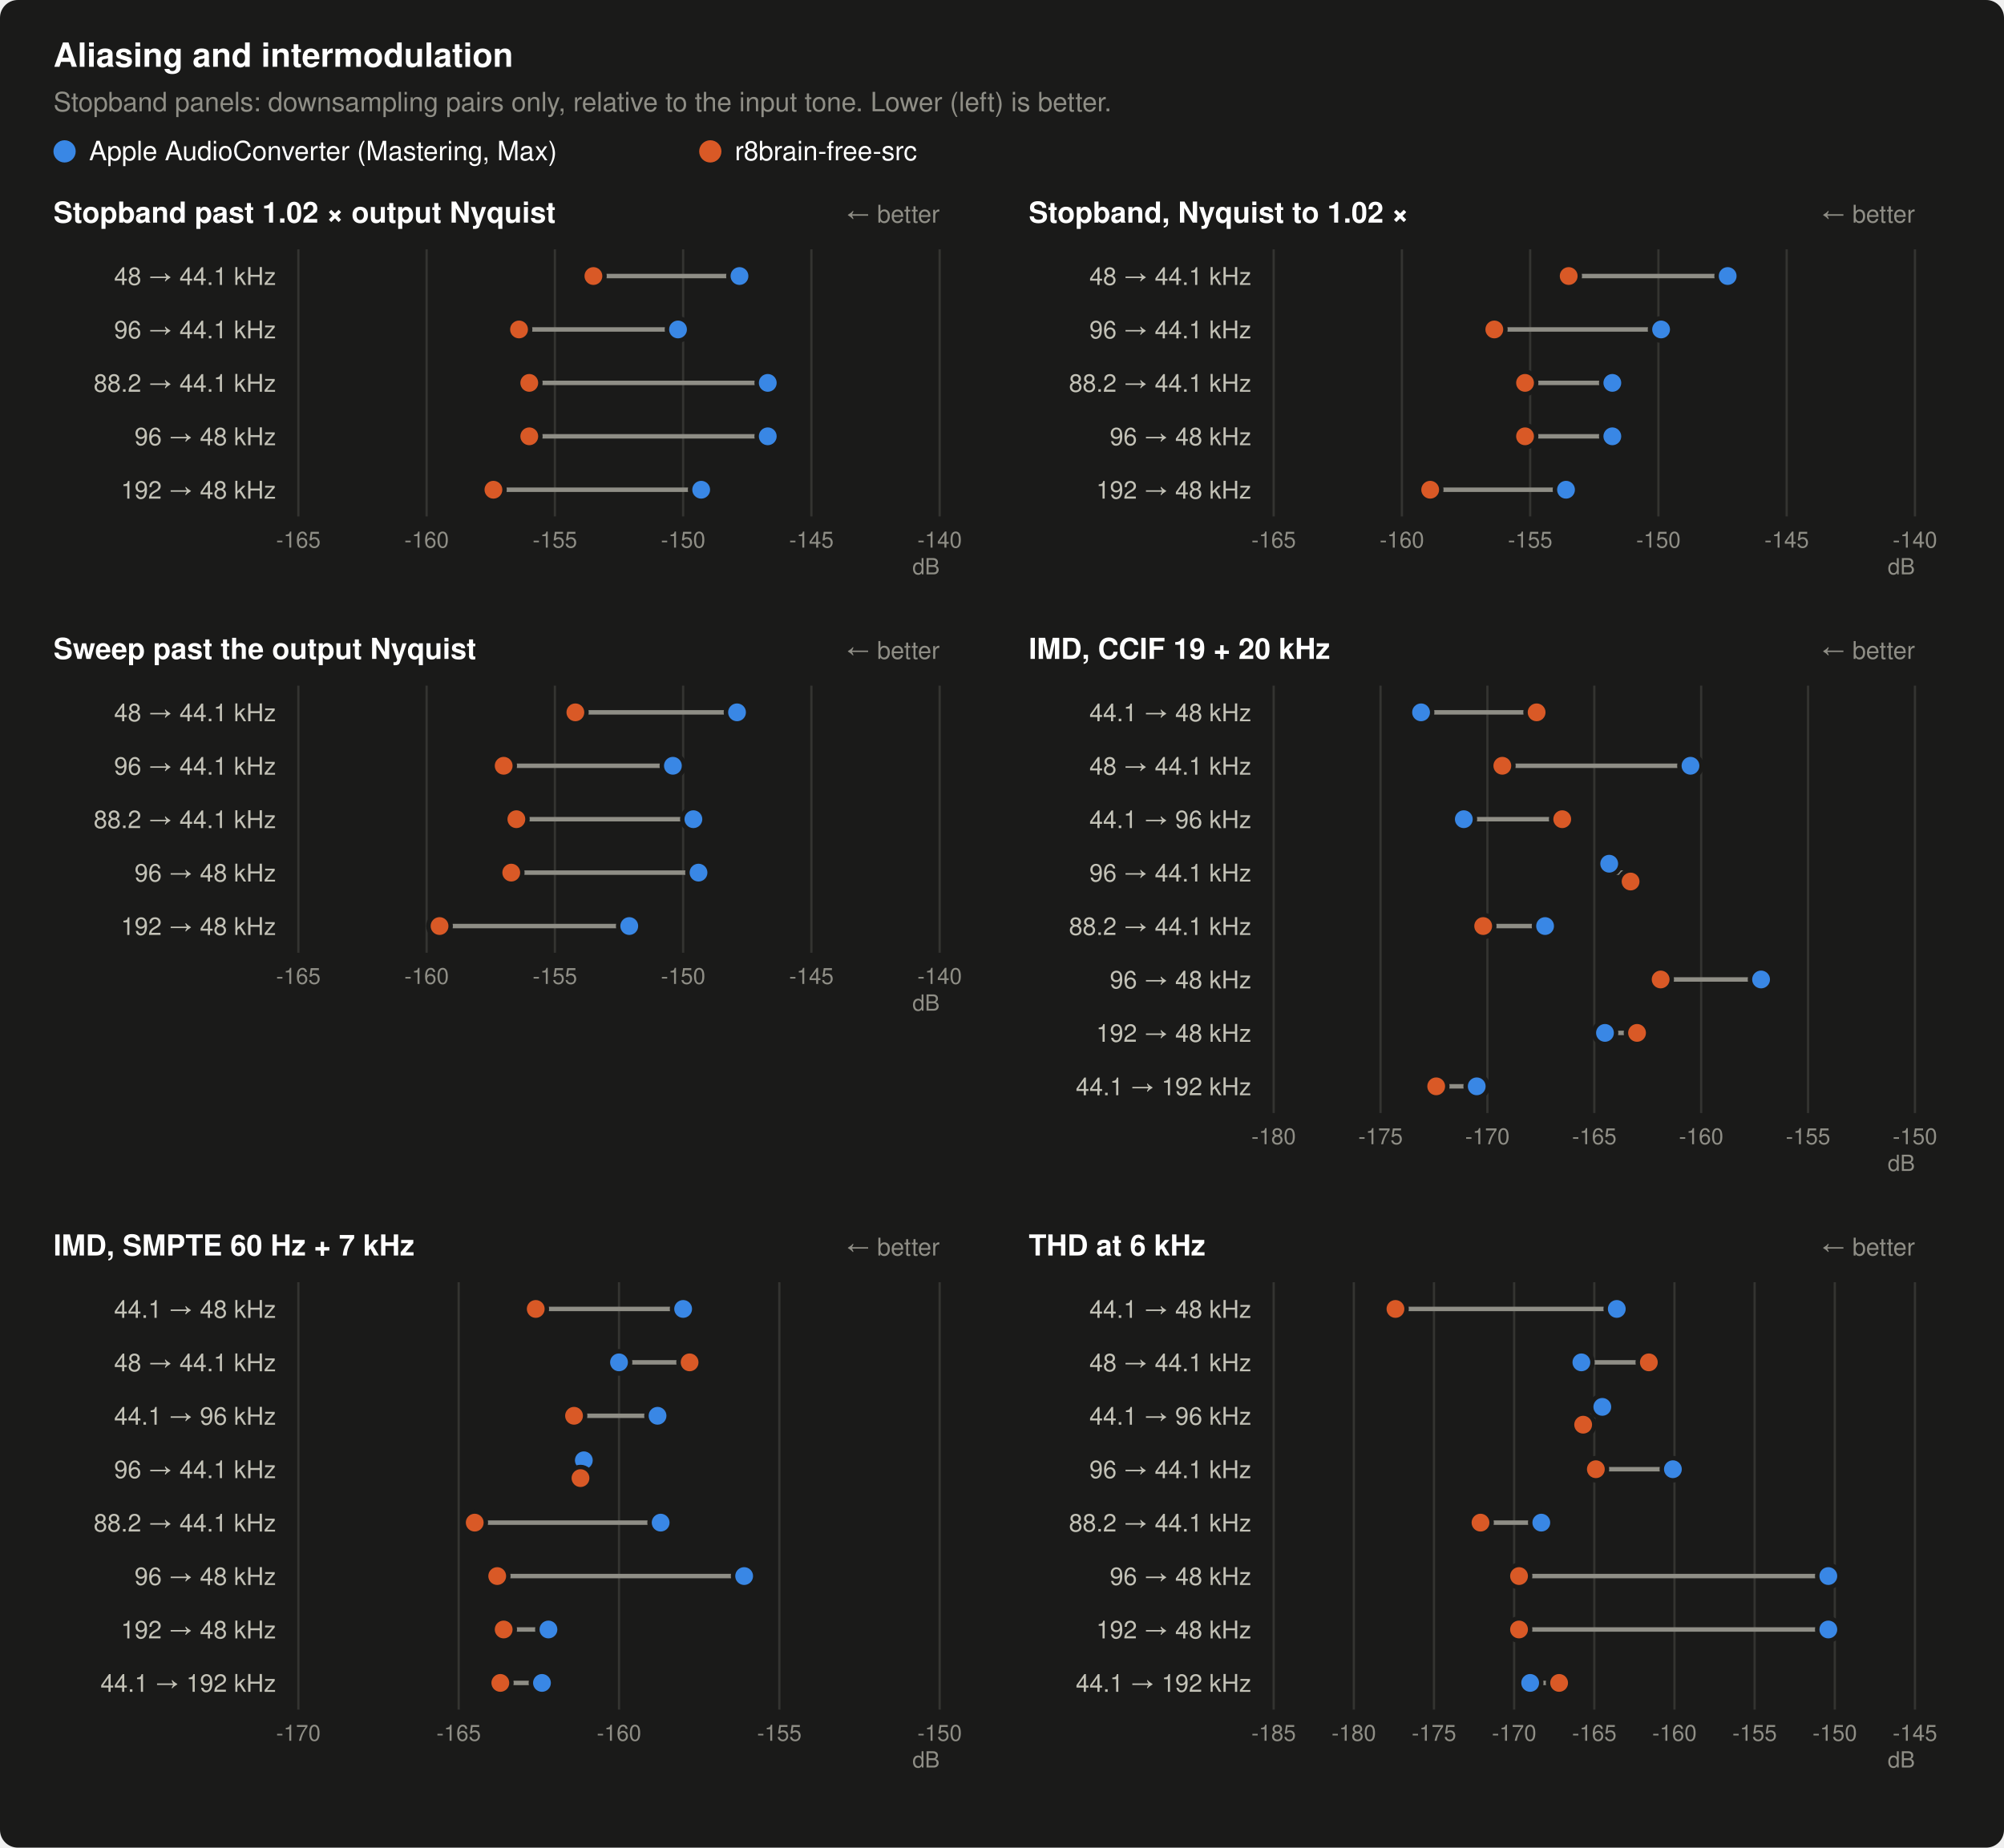
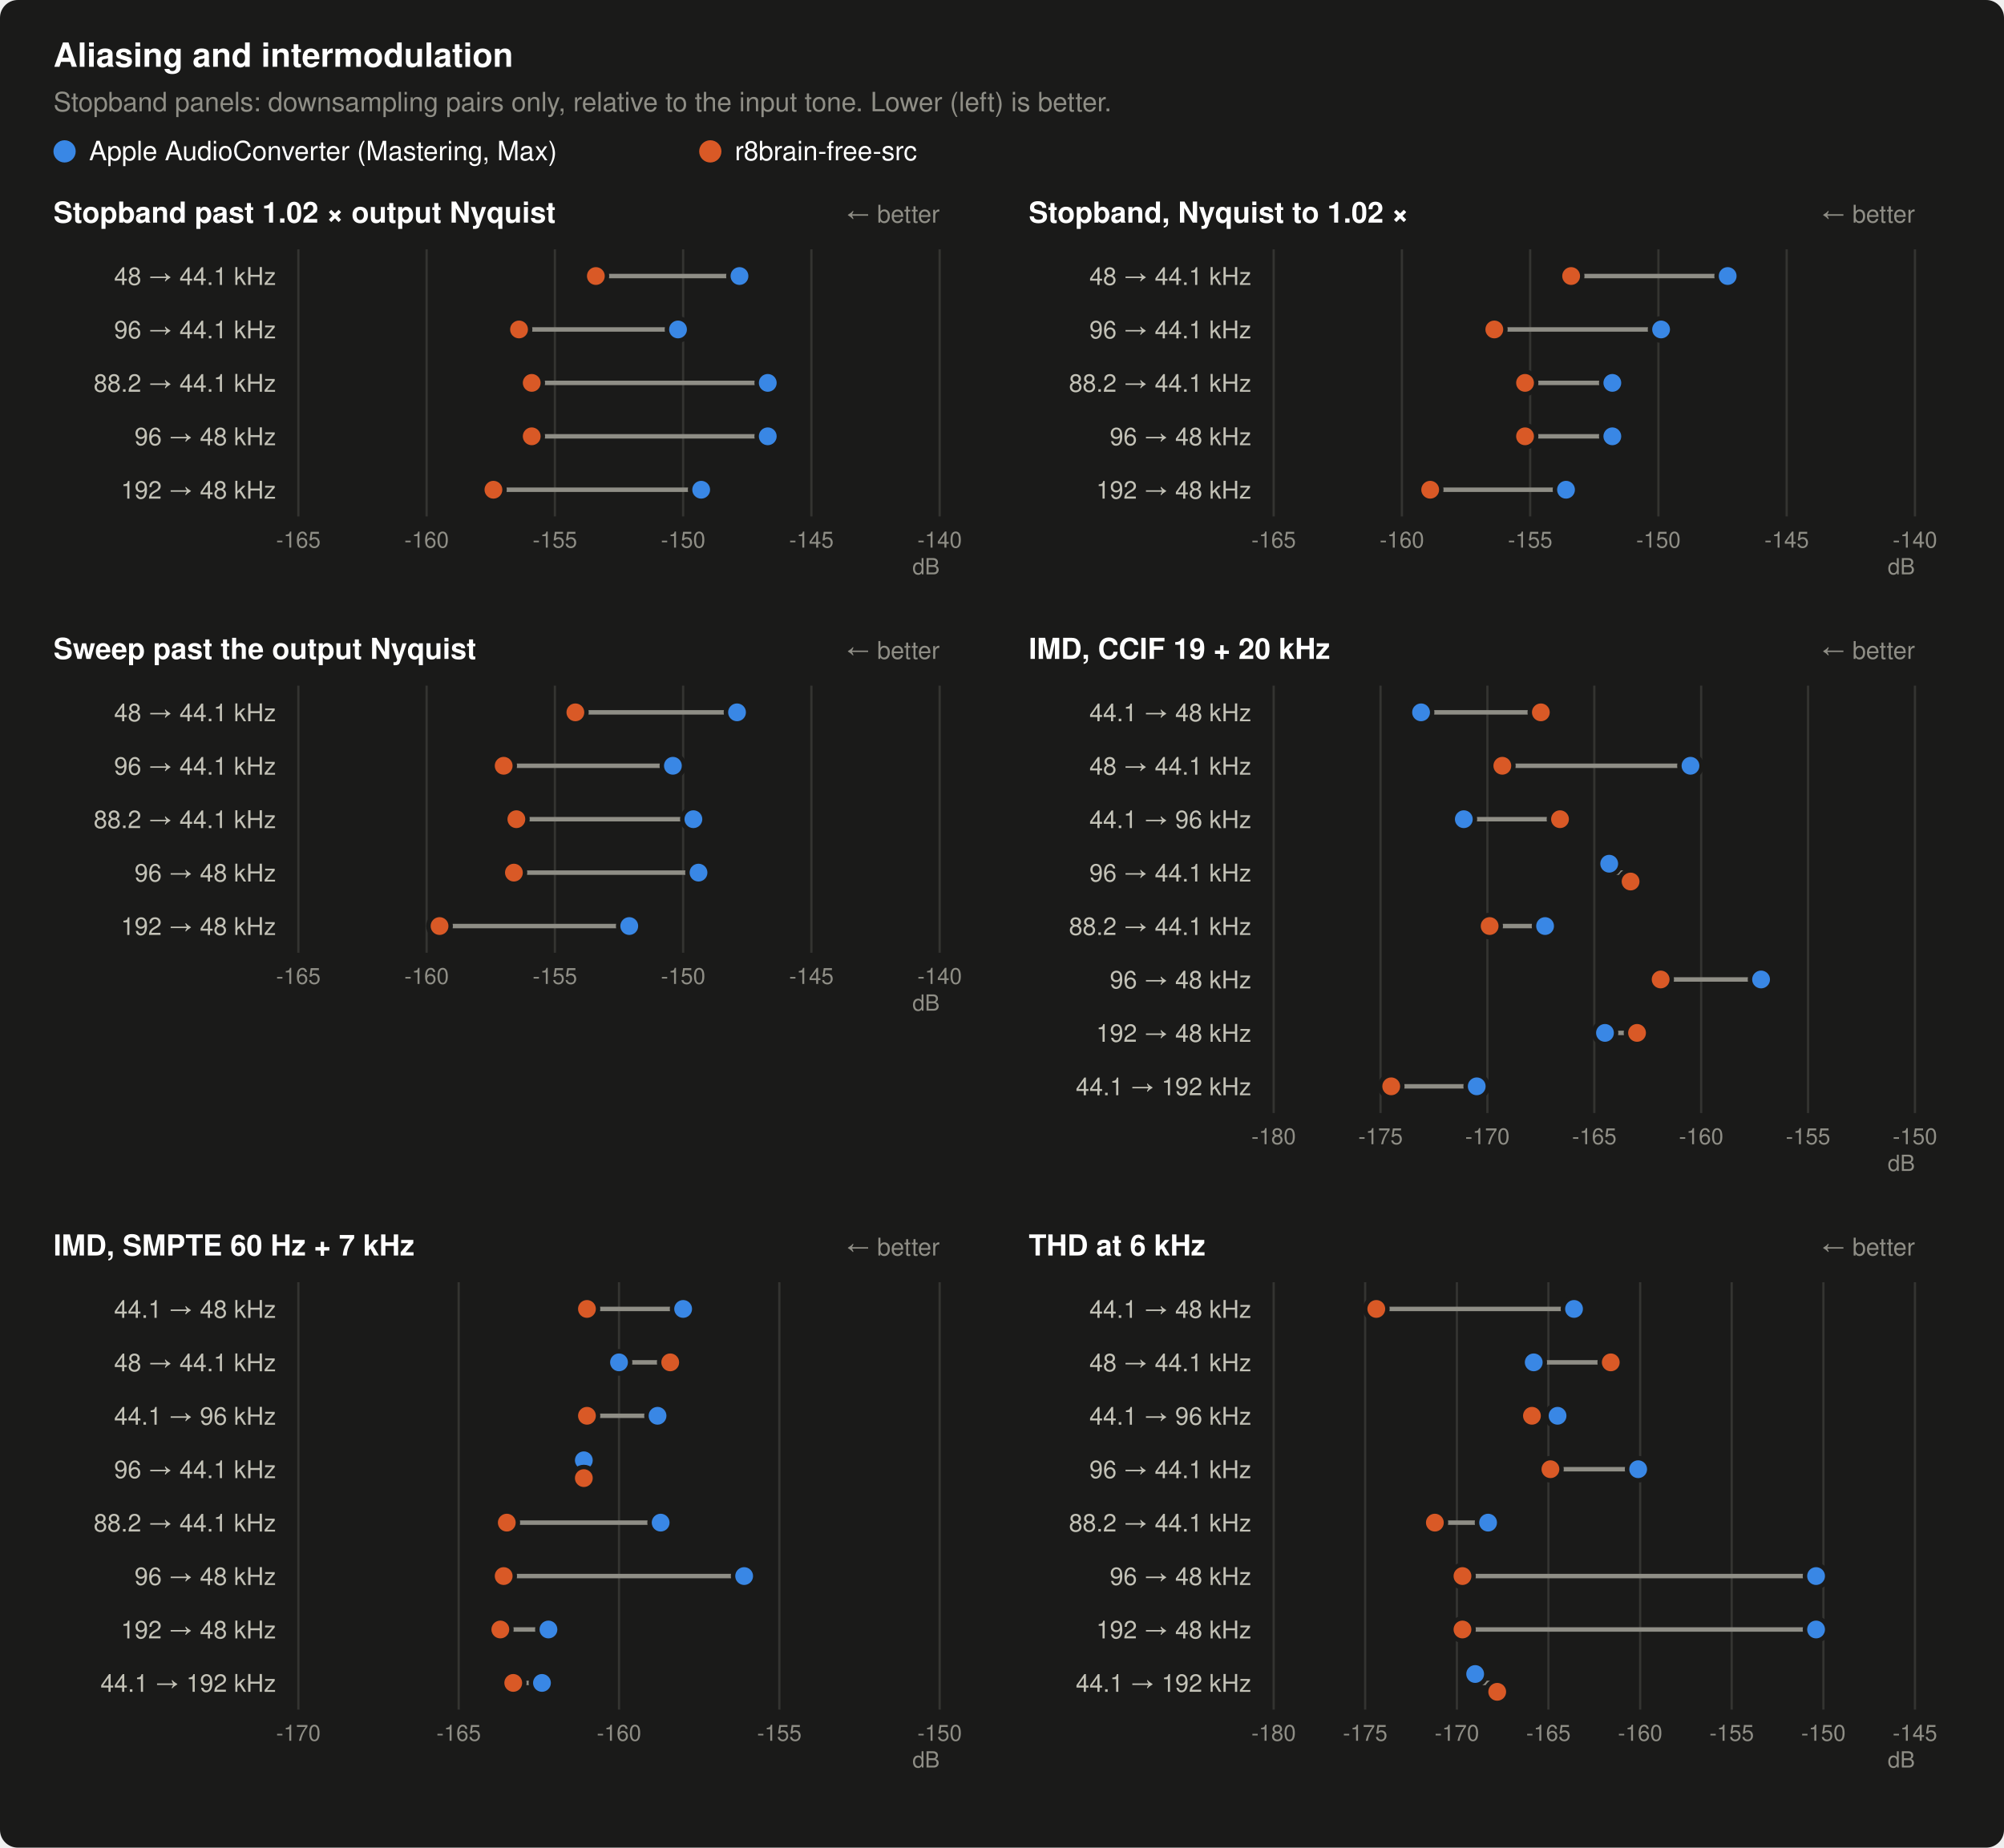
<svg xmlns="http://www.w3.org/2000/svg" width="900" height="830" viewBox="0 0 900 830" font-family="-apple-system, BlinkMacSystemFont, 'Segoe UI', Helvetica, Arial, sans-serif" role="img" aria-label="Aliasing and intermodulation">
  <rect width="900" height="830" rx="8" fill="#1a1a19" />
  <text x="24.0" y="30.0" font-size="15" fill="#ffffff" text-anchor="start" font-weight="600">Aliasing and intermodulation</text>
  <text x="24.0" y="50.0" font-size="12" fill="#8f8e86" text-anchor="start" font-weight="400">Stopband panels: downsampling pairs only, relative to the input tone. Lower (left) is better.</text>
  <circle cx="29" cy="68" r="5" fill="#3987e5" />
  <text x="40.0" y="72.0" font-size="12" fill="#ffffff" text-anchor="start" font-weight="400">Apple AudioConverter (Mastering, Max)</text>
  <circle cx="319" cy="68" r="5" fill="#d95926" />
  <text x="330.0" y="72.0" font-size="12" fill="#ffffff" text-anchor="start" font-weight="400">r8brain-free-src</text>
  <text x="24.0" y="100.0" font-size="13" fill="#ffffff" text-anchor="start" font-weight="600">Stopband past 1.02 × output Nyquist</text>
  <text x="422.0" y="100.0" font-size="11" fill="#8f8e86" text-anchor="end" font-weight="400">← better</text>
  <line x1="134.0" y1="112" x2="134.0" y2="232" stroke="#343431" />
  <text x="134.0" y="246.0" font-size="10" fill="#8f8e86" text-anchor="middle" font-weight="400">-165</text>
  <line x1="191.6" y1="112" x2="191.6" y2="232" stroke="#343431" />
  <text x="191.6" y="246.0" font-size="10" fill="#8f8e86" text-anchor="middle" font-weight="400">-160</text>
  <line x1="249.2" y1="112" x2="249.2" y2="232" stroke="#343431" />
  <text x="249.2" y="246.0" font-size="10" fill="#8f8e86" text-anchor="middle" font-weight="400">-155</text>
  <line x1="306.8" y1="112" x2="306.8" y2="232" stroke="#343431" />
  <text x="306.8" y="246.0" font-size="10" fill="#8f8e86" text-anchor="middle" font-weight="400">-150</text>
  <line x1="364.4" y1="112" x2="364.4" y2="232" stroke="#343431" />
  <text x="364.4" y="246.0" font-size="10" fill="#8f8e86" text-anchor="middle" font-weight="400">-145</text>
  <line x1="422.0" y1="112" x2="422.0" y2="232" stroke="#343431" />
  <text x="422.0" y="246.0" font-size="10" fill="#8f8e86" text-anchor="middle" font-weight="400">-140</text>
  <text x="422.0" y="258.0" font-size="10" fill="#8f8e86" text-anchor="end" font-weight="400">dB</text>
  <text x="124.0" y="128.0" font-size="11" fill="#c3c2b7" text-anchor="end" font-weight="400">48 → 44.1 kHz</text>
-   <line x1="332.1" y1="124.0" x2="266.5" y2="124.0" stroke="#8f8e86" stroke-width="2" />
+   <line x1="332.1" y1="124.0" x2="267.6" y2="124.0" stroke="#8f8e86" stroke-width="2" />
  <circle cx="332.1" cy="124.0" r="5" fill="#3987e5" stroke="#1a1a19" stroke-width="2" />
-   <circle cx="266.5" cy="124.0" r="5" fill="#d95926" stroke="#1a1a19" stroke-width="2" />
+   <circle cx="267.6" cy="124.0" r="5" fill="#d95926" stroke="#1a1a19" stroke-width="2" />
  <text x="124.0" y="152.0" font-size="11" fill="#c3c2b7" text-anchor="end" font-weight="400">96 → 44.1 kHz</text>
  <line x1="304.5" y1="148.0" x2="233.1" y2="148.0" stroke="#8f8e86" stroke-width="2" />
  <circle cx="304.5" cy="148.0" r="5" fill="#3987e5" stroke="#1a1a19" stroke-width="2" />
  <circle cx="233.1" cy="148.0" r="5" fill="#d95926" stroke="#1a1a19" stroke-width="2" />
  <text x="124.0" y="176.0" font-size="11" fill="#c3c2b7" text-anchor="end" font-weight="400">88.2 → 44.1 kHz</text>
-   <line x1="344.8" y1="172.0" x2="237.7" y2="172.0" stroke="#8f8e86" stroke-width="2" />
+   <line x1="344.8" y1="172.0" x2="238.8" y2="172.0" stroke="#8f8e86" stroke-width="2" />
  <circle cx="344.8" cy="172.0" r="5" fill="#3987e5" stroke="#1a1a19" stroke-width="2" />
-   <circle cx="237.7" cy="172.0" r="5" fill="#d95926" stroke="#1a1a19" stroke-width="2" />
+   <circle cx="238.8" cy="172.0" r="5" fill="#d95926" stroke="#1a1a19" stroke-width="2" />
  <text x="124.0" y="200.0" font-size="11" fill="#c3c2b7" text-anchor="end" font-weight="400">96 → 48 kHz</text>
-   <line x1="344.8" y1="196.0" x2="237.7" y2="196.0" stroke="#8f8e86" stroke-width="2" />
+   <line x1="344.8" y1="196.0" x2="238.8" y2="196.0" stroke="#8f8e86" stroke-width="2" />
  <circle cx="344.8" cy="196.0" r="5" fill="#3987e5" stroke="#1a1a19" stroke-width="2" />
-   <circle cx="237.7" cy="196.0" r="5" fill="#d95926" stroke="#1a1a19" stroke-width="2" />
+   <circle cx="238.8" cy="196.0" r="5" fill="#d95926" stroke="#1a1a19" stroke-width="2" />
  <text x="124.0" y="224.0" font-size="11" fill="#c3c2b7" text-anchor="end" font-weight="400">192 → 48 kHz</text>
  <line x1="314.9" y1="220.0" x2="221.6" y2="220.0" stroke="#8f8e86" stroke-width="2" />
  <circle cx="314.9" cy="220.0" r="5" fill="#3987e5" stroke="#1a1a19" stroke-width="2" />
  <circle cx="221.6" cy="220.0" r="5" fill="#d95926" stroke="#1a1a19" stroke-width="2" />
  <text x="462.0" y="100.0" font-size="13" fill="#ffffff" text-anchor="start" font-weight="600">Stopband, Nyquist to 1.02 ×</text>
  <text x="860.0" y="100.0" font-size="11" fill="#8f8e86" text-anchor="end" font-weight="400">← better</text>
  <line x1="572.0" y1="112" x2="572.0" y2="232" stroke="#343431" />
  <text x="572.0" y="246.0" font-size="10" fill="#8f8e86" text-anchor="middle" font-weight="400">-165</text>
  <line x1="629.6" y1="112" x2="629.6" y2="232" stroke="#343431" />
  <text x="629.6" y="246.0" font-size="10" fill="#8f8e86" text-anchor="middle" font-weight="400">-160</text>
  <line x1="687.2" y1="112" x2="687.2" y2="232" stroke="#343431" />
  <text x="687.2" y="246.0" font-size="10" fill="#8f8e86" text-anchor="middle" font-weight="400">-155</text>
  <line x1="744.8" y1="112" x2="744.8" y2="232" stroke="#343431" />
  <text x="744.8" y="246.0" font-size="10" fill="#8f8e86" text-anchor="middle" font-weight="400">-150</text>
  <line x1="802.4" y1="112" x2="802.4" y2="232" stroke="#343431" />
  <text x="802.4" y="246.0" font-size="10" fill="#8f8e86" text-anchor="middle" font-weight="400">-145</text>
  <line x1="860.0" y1="112" x2="860.0" y2="232" stroke="#343431" />
  <text x="860.0" y="246.0" font-size="10" fill="#8f8e86" text-anchor="middle" font-weight="400">-140</text>
  <text x="860.0" y="258.0" font-size="10" fill="#8f8e86" text-anchor="end" font-weight="400">dB</text>
  <text x="562.0" y="128.0" font-size="11" fill="#c3c2b7" text-anchor="end" font-weight="400">48 → 44.1 kHz</text>
-   <line x1="775.9" y1="124.0" x2="704.5" y2="124.0" stroke="#8f8e86" stroke-width="2" />
+   <line x1="775.9" y1="124.0" x2="705.6" y2="124.0" stroke="#8f8e86" stroke-width="2" />
  <circle cx="775.9" cy="124.0" r="5" fill="#3987e5" stroke="#1a1a19" stroke-width="2" />
-   <circle cx="704.5" cy="124.0" r="5" fill="#d95926" stroke="#1a1a19" stroke-width="2" />
+   <circle cx="705.6" cy="124.0" r="5" fill="#d95926" stroke="#1a1a19" stroke-width="2" />
  <text x="562.0" y="152.0" font-size="11" fill="#c3c2b7" text-anchor="end" font-weight="400">96 → 44.1 kHz</text>
  <line x1="746.0" y1="148.0" x2="671.1" y2="148.0" stroke="#8f8e86" stroke-width="2" />
  <circle cx="746.0" cy="148.0" r="5" fill="#3987e5" stroke="#1a1a19" stroke-width="2" />
  <circle cx="671.1" cy="148.0" r="5" fill="#d95926" stroke="#1a1a19" stroke-width="2" />
  <text x="562.0" y="176.0" font-size="11" fill="#c3c2b7" text-anchor="end" font-weight="400">88.2 → 44.1 kHz</text>
  <line x1="724.1" y1="172.0" x2="684.9" y2="172.0" stroke="#8f8e86" stroke-width="2" />
  <circle cx="724.1" cy="172.0" r="5" fill="#3987e5" stroke="#1a1a19" stroke-width="2" />
  <circle cx="684.9" cy="172.0" r="5" fill="#d95926" stroke="#1a1a19" stroke-width="2" />
  <text x="562.0" y="200.0" font-size="11" fill="#c3c2b7" text-anchor="end" font-weight="400">96 → 48 kHz</text>
  <line x1="724.1" y1="196.0" x2="684.9" y2="196.0" stroke="#8f8e86" stroke-width="2" />
  <circle cx="724.1" cy="196.0" r="5" fill="#3987e5" stroke="#1a1a19" stroke-width="2" />
  <circle cx="684.9" cy="196.0" r="5" fill="#d95926" stroke="#1a1a19" stroke-width="2" />
  <text x="562.0" y="224.0" font-size="11" fill="#c3c2b7" text-anchor="end" font-weight="400">192 → 48 kHz</text>
  <line x1="703.3" y1="220.0" x2="642.3" y2="220.0" stroke="#8f8e86" stroke-width="2" />
  <circle cx="703.3" cy="220.0" r="5" fill="#3987e5" stroke="#1a1a19" stroke-width="2" />
  <circle cx="642.3" cy="220.0" r="5" fill="#d95926" stroke="#1a1a19" stroke-width="2" />
  <text x="24.0" y="296.0" font-size="13" fill="#ffffff" text-anchor="start" font-weight="600">Sweep past the output Nyquist</text>
  <text x="422.0" y="296.0" font-size="11" fill="#8f8e86" text-anchor="end" font-weight="400">← better</text>
  <line x1="134.0" y1="308" x2="134.0" y2="428" stroke="#343431" />
  <text x="134.0" y="442.0" font-size="10" fill="#8f8e86" text-anchor="middle" font-weight="400">-165</text>
  <line x1="191.6" y1="308" x2="191.6" y2="428" stroke="#343431" />
  <text x="191.6" y="442.0" font-size="10" fill="#8f8e86" text-anchor="middle" font-weight="400">-160</text>
  <line x1="249.2" y1="308" x2="249.2" y2="428" stroke="#343431" />
  <text x="249.2" y="442.0" font-size="10" fill="#8f8e86" text-anchor="middle" font-weight="400">-155</text>
  <line x1="306.8" y1="308" x2="306.8" y2="428" stroke="#343431" />
  <text x="306.8" y="442.0" font-size="10" fill="#8f8e86" text-anchor="middle" font-weight="400">-150</text>
  <line x1="364.4" y1="308" x2="364.4" y2="428" stroke="#343431" />
  <text x="364.4" y="442.0" font-size="10" fill="#8f8e86" text-anchor="middle" font-weight="400">-145</text>
  <line x1="422.0" y1="308" x2="422.0" y2="428" stroke="#343431" />
  <text x="422.0" y="442.0" font-size="10" fill="#8f8e86" text-anchor="middle" font-weight="400">-140</text>
  <text x="422.0" y="454.0" font-size="10" fill="#8f8e86" text-anchor="end" font-weight="400">dB</text>
  <text x="124.0" y="324.0" font-size="11" fill="#c3c2b7" text-anchor="end" font-weight="400">48 → 44.1 kHz</text>
  <line x1="331.0" y1="320.0" x2="258.4" y2="320.0" stroke="#8f8e86" stroke-width="2" />
  <circle cx="331.0" cy="320.0" r="5" fill="#3987e5" stroke="#1a1a19" stroke-width="2" />
  <circle cx="258.4" cy="320.0" r="5" fill="#d95926" stroke="#1a1a19" stroke-width="2" />
  <text x="124.0" y="348.0" font-size="11" fill="#c3c2b7" text-anchor="end" font-weight="400">96 → 44.1 kHz</text>
  <line x1="302.2" y1="344.0" x2="226.2" y2="344.0" stroke="#8f8e86" stroke-width="2" />
  <circle cx="302.2" cy="344.0" r="5" fill="#3987e5" stroke="#1a1a19" stroke-width="2" />
  <circle cx="226.2" cy="344.0" r="5" fill="#d95926" stroke="#1a1a19" stroke-width="2" />
  <text x="124.0" y="372.0" font-size="11" fill="#c3c2b7" text-anchor="end" font-weight="400">88.2 → 44.1 kHz</text>
  <line x1="311.4" y1="368.0" x2="231.9" y2="368.0" stroke="#8f8e86" stroke-width="2" />
  <circle cx="311.4" cy="368.0" r="5" fill="#3987e5" stroke="#1a1a19" stroke-width="2" />
  <circle cx="231.9" cy="368.0" r="5" fill="#d95926" stroke="#1a1a19" stroke-width="2" />
  <text x="124.0" y="396.0" font-size="11" fill="#c3c2b7" text-anchor="end" font-weight="400">96 → 48 kHz</text>
-   <line x1="313.7" y1="392.0" x2="229.6" y2="392.0" stroke="#8f8e86" stroke-width="2" />
+   <line x1="313.7" y1="392.0" x2="230.8" y2="392.0" stroke="#8f8e86" stroke-width="2" />
  <circle cx="313.7" cy="392.0" r="5" fill="#3987e5" stroke="#1a1a19" stroke-width="2" />
-   <circle cx="229.6" cy="392.0" r="5" fill="#d95926" stroke="#1a1a19" stroke-width="2" />
+   <circle cx="230.8" cy="392.0" r="5" fill="#d95926" stroke="#1a1a19" stroke-width="2" />
  <text x="124.0" y="420.0" font-size="11" fill="#c3c2b7" text-anchor="end" font-weight="400">192 → 48 kHz</text>
  <line x1="282.6" y1="416.0" x2="197.4" y2="416.0" stroke="#8f8e86" stroke-width="2" />
  <circle cx="282.6" cy="416.0" r="5" fill="#3987e5" stroke="#1a1a19" stroke-width="2" />
  <circle cx="197.4" cy="416.0" r="5" fill="#d95926" stroke="#1a1a19" stroke-width="2" />
  <text x="462.0" y="296.0" font-size="13" fill="#ffffff" text-anchor="start" font-weight="600">IMD, CCIF 19 + 20 kHz</text>
  <text x="860.0" y="296.0" font-size="11" fill="#8f8e86" text-anchor="end" font-weight="400">← better</text>
  <line x1="572.0" y1="308" x2="572.0" y2="500" stroke="#343431" />
  <text x="572.0" y="514.0" font-size="10" fill="#8f8e86" text-anchor="middle" font-weight="400">-180</text>
  <line x1="620.0" y1="308" x2="620.0" y2="500" stroke="#343431" />
  <text x="620.0" y="514.0" font-size="10" fill="#8f8e86" text-anchor="middle" font-weight="400">-175</text>
  <line x1="668.0" y1="308" x2="668.0" y2="500" stroke="#343431" />
  <text x="668.0" y="514.0" font-size="10" fill="#8f8e86" text-anchor="middle" font-weight="400">-170</text>
  <line x1="716.0" y1="308" x2="716.0" y2="500" stroke="#343431" />
  <text x="716.0" y="514.0" font-size="10" fill="#8f8e86" text-anchor="middle" font-weight="400">-165</text>
  <line x1="764.0" y1="308" x2="764.0" y2="500" stroke="#343431" />
  <text x="764.0" y="514.0" font-size="10" fill="#8f8e86" text-anchor="middle" font-weight="400">-160</text>
  <line x1="812.0" y1="308" x2="812.0" y2="500" stroke="#343431" />
  <text x="812.0" y="514.0" font-size="10" fill="#8f8e86" text-anchor="middle" font-weight="400">-155</text>
  <line x1="860.0" y1="308" x2="860.0" y2="500" stroke="#343431" />
  <text x="860.0" y="514.0" font-size="10" fill="#8f8e86" text-anchor="middle" font-weight="400">-150</text>
  <text x="860.0" y="526.0" font-size="10" fill="#8f8e86" text-anchor="end" font-weight="400">dB</text>
  <text x="562.0" y="324.0" font-size="11" fill="#c3c2b7" text-anchor="end" font-weight="400">44.1 → 48 kHz</text>
-   <line x1="638.2" y1="320.0" x2="690.1" y2="320.0" stroke="#8f8e86" stroke-width="2" />
+   <line x1="638.2" y1="320.0" x2="692.0" y2="320.0" stroke="#8f8e86" stroke-width="2" />
  <circle cx="638.2" cy="320.0" r="5" fill="#3987e5" stroke="#1a1a19" stroke-width="2" />
-   <circle cx="690.1" cy="320.0" r="5" fill="#d95926" stroke="#1a1a19" stroke-width="2" />
+   <circle cx="692.0" cy="320.0" r="5" fill="#d95926" stroke="#1a1a19" stroke-width="2" />
  <text x="562.0" y="348.0" font-size="11" fill="#c3c2b7" text-anchor="end" font-weight="400">48 → 44.1 kHz</text>
  <line x1="759.2" y1="344.0" x2="674.7" y2="344.0" stroke="#8f8e86" stroke-width="2" />
  <circle cx="759.2" cy="344.0" r="5" fill="#3987e5" stroke="#1a1a19" stroke-width="2" />
  <circle cx="674.7" cy="344.0" r="5" fill="#d95926" stroke="#1a1a19" stroke-width="2" />
  <text x="562.0" y="372.0" font-size="11" fill="#c3c2b7" text-anchor="end" font-weight="400">44.1 → 96 kHz</text>
-   <line x1="657.4" y1="368.0" x2="701.6" y2="368.0" stroke="#8f8e86" stroke-width="2" />
+   <line x1="657.4" y1="368.0" x2="700.6" y2="368.0" stroke="#8f8e86" stroke-width="2" />
  <circle cx="657.4" cy="368.0" r="5" fill="#3987e5" stroke="#1a1a19" stroke-width="2" />
-   <circle cx="701.6" cy="368.0" r="5" fill="#d95926" stroke="#1a1a19" stroke-width="2" />
+   <circle cx="700.6" cy="368.0" r="5" fill="#d95926" stroke="#1a1a19" stroke-width="2" />
  <text x="562.0" y="396.0" font-size="11" fill="#c3c2b7" text-anchor="end" font-weight="400">96 → 44.1 kHz</text>
  <line x1="722.7" y1="392.0" x2="732.3" y2="392.0" stroke="#8f8e86" stroke-width="2" />
  <circle cx="722.7" cy="388.0" r="5" fill="#3987e5" stroke="#1a1a19" stroke-width="2" />
  <circle cx="732.3" cy="396.0" r="5" fill="#d95926" stroke="#1a1a19" stroke-width="2" />
  <text x="562.0" y="420.0" font-size="11" fill="#c3c2b7" text-anchor="end" font-weight="400">88.2 → 44.1 kHz</text>
-   <line x1="693.9" y1="416.0" x2="666.1" y2="416.0" stroke="#8f8e86" stroke-width="2" />
+   <line x1="693.9" y1="416.0" x2="669.0" y2="416.0" stroke="#8f8e86" stroke-width="2" />
  <circle cx="693.9" cy="416.0" r="5" fill="#3987e5" stroke="#1a1a19" stroke-width="2" />
-   <circle cx="666.1" cy="416.0" r="5" fill="#d95926" stroke="#1a1a19" stroke-width="2" />
+   <circle cx="669.0" cy="416.0" r="5" fill="#d95926" stroke="#1a1a19" stroke-width="2" />
  <text x="562.0" y="444.0" font-size="11" fill="#c3c2b7" text-anchor="end" font-weight="400">96 → 48 kHz</text>
  <line x1="790.9" y1="440.0" x2="745.8" y2="440.0" stroke="#8f8e86" stroke-width="2" />
  <circle cx="790.9" cy="440.0" r="5" fill="#3987e5" stroke="#1a1a19" stroke-width="2" />
  <circle cx="745.8" cy="440.0" r="5" fill="#d95926" stroke="#1a1a19" stroke-width="2" />
  <text x="562.0" y="468.0" font-size="11" fill="#c3c2b7" text-anchor="end" font-weight="400">192 → 48 kHz</text>
  <line x1="720.8" y1="464.0" x2="735.2" y2="464.0" stroke="#8f8e86" stroke-width="2" />
  <circle cx="720.8" cy="464.0" r="5" fill="#3987e5" stroke="#1a1a19" stroke-width="2" />
  <circle cx="735.2" cy="464.0" r="5" fill="#d95926" stroke="#1a1a19" stroke-width="2" />
  <text x="562.0" y="492.0" font-size="11" fill="#c3c2b7" text-anchor="end" font-weight="400">44.1 → 192 kHz</text>
-   <line x1="663.2" y1="488.0" x2="645.0" y2="488.0" stroke="#8f8e86" stroke-width="2" />
+   <line x1="663.2" y1="488.0" x2="624.8" y2="488.0" stroke="#8f8e86" stroke-width="2" />
  <circle cx="663.2" cy="488.0" r="5" fill="#3987e5" stroke="#1a1a19" stroke-width="2" />
-   <circle cx="645.0" cy="488.0" r="5" fill="#d95926" stroke="#1a1a19" stroke-width="2" />
+   <circle cx="624.8" cy="488.0" r="5" fill="#d95926" stroke="#1a1a19" stroke-width="2" />
  <text x="24.0" y="564.0" font-size="13" fill="#ffffff" text-anchor="start" font-weight="600">IMD, SMPTE 60 Hz + 7 kHz</text>
  <text x="422.0" y="564.0" font-size="11" fill="#8f8e86" text-anchor="end" font-weight="400">← better</text>
  <line x1="134.0" y1="576" x2="134.0" y2="768" stroke="#343431" />
  <text x="134.0" y="782.0" font-size="10" fill="#8f8e86" text-anchor="middle" font-weight="400">-170</text>
  <line x1="206.0" y1="576" x2="206.0" y2="768" stroke="#343431" />
  <text x="206.0" y="782.0" font-size="10" fill="#8f8e86" text-anchor="middle" font-weight="400">-165</text>
  <line x1="278.0" y1="576" x2="278.0" y2="768" stroke="#343431" />
  <text x="278.0" y="782.0" font-size="10" fill="#8f8e86" text-anchor="middle" font-weight="400">-160</text>
  <line x1="350.0" y1="576" x2="350.0" y2="768" stroke="#343431" />
  <text x="350.0" y="782.0" font-size="10" fill="#8f8e86" text-anchor="middle" font-weight="400">-155</text>
  <line x1="422.0" y1="576" x2="422.0" y2="768" stroke="#343431" />
  <text x="422.0" y="782.0" font-size="10" fill="#8f8e86" text-anchor="middle" font-weight="400">-150</text>
  <text x="422.0" y="794.0" font-size="10" fill="#8f8e86" text-anchor="end" font-weight="400">dB</text>
  <text x="124.0" y="592.0" font-size="11" fill="#c3c2b7" text-anchor="end" font-weight="400">44.1 → 48 kHz</text>
-   <line x1="306.8" y1="588.0" x2="240.6" y2="588.0" stroke="#8f8e86" stroke-width="2" />
+   <line x1="306.8" y1="588.0" x2="263.6" y2="588.0" stroke="#8f8e86" stroke-width="2" />
  <circle cx="306.8" cy="588.0" r="5" fill="#3987e5" stroke="#1a1a19" stroke-width="2" />
-   <circle cx="240.6" cy="588.0" r="5" fill="#d95926" stroke="#1a1a19" stroke-width="2" />
+   <circle cx="263.6" cy="588.0" r="5" fill="#d95926" stroke="#1a1a19" stroke-width="2" />
  <text x="124.0" y="616.0" font-size="11" fill="#c3c2b7" text-anchor="end" font-weight="400">48 → 44.1 kHz</text>
-   <line x1="278.0" y1="612.0" x2="309.7" y2="612.0" stroke="#8f8e86" stroke-width="2" />
+   <line x1="278.0" y1="612.0" x2="301.0" y2="612.0" stroke="#8f8e86" stroke-width="2" />
  <circle cx="278.0" cy="612.0" r="5" fill="#3987e5" stroke="#1a1a19" stroke-width="2" />
-   <circle cx="309.7" cy="612.0" r="5" fill="#d95926" stroke="#1a1a19" stroke-width="2" />
+   <circle cx="301.0" cy="612.0" r="5" fill="#d95926" stroke="#1a1a19" stroke-width="2" />
  <text x="124.0" y="640.0" font-size="11" fill="#c3c2b7" text-anchor="end" font-weight="400">44.1 → 96 kHz</text>
-   <line x1="295.3" y1="636.0" x2="257.8" y2="636.0" stroke="#8f8e86" stroke-width="2" />
+   <line x1="295.3" y1="636.0" x2="263.6" y2="636.0" stroke="#8f8e86" stroke-width="2" />
  <circle cx="295.3" cy="636.0" r="5" fill="#3987e5" stroke="#1a1a19" stroke-width="2" />
-   <circle cx="257.8" cy="636.0" r="5" fill="#d95926" stroke="#1a1a19" stroke-width="2" />
+   <circle cx="263.6" cy="636.0" r="5" fill="#d95926" stroke="#1a1a19" stroke-width="2" />
  <text x="124.0" y="664.0" font-size="11" fill="#c3c2b7" text-anchor="end" font-weight="400">96 → 44.1 kHz</text>
-   <line x1="262.2" y1="660.0" x2="260.7" y2="660.0" stroke="#8f8e86" stroke-width="2" />
+   <line x1="262.2" y1="660.0" x2="262.2" y2="660.0" stroke="#8f8e86" stroke-width="2" />
  <circle cx="262.2" cy="656.0" r="5" fill="#3987e5" stroke="#1a1a19" stroke-width="2" />
-   <circle cx="260.7" cy="664.0" r="5" fill="#d95926" stroke="#1a1a19" stroke-width="2" />
+   <circle cx="262.2" cy="664.0" r="5" fill="#d95926" stroke="#1a1a19" stroke-width="2" />
  <text x="124.0" y="688.0" font-size="11" fill="#c3c2b7" text-anchor="end" font-weight="400">88.2 → 44.1 kHz</text>
-   <line x1="296.7" y1="684.0" x2="213.2" y2="684.0" stroke="#8f8e86" stroke-width="2" />
+   <line x1="296.7" y1="684.0" x2="227.6" y2="684.0" stroke="#8f8e86" stroke-width="2" />
  <circle cx="296.7" cy="684.0" r="5" fill="#3987e5" stroke="#1a1a19" stroke-width="2" />
-   <circle cx="213.2" cy="684.0" r="5" fill="#d95926" stroke="#1a1a19" stroke-width="2" />
+   <circle cx="227.6" cy="684.0" r="5" fill="#d95926" stroke="#1a1a19" stroke-width="2" />
  <text x="124.0" y="712.0" font-size="11" fill="#c3c2b7" text-anchor="end" font-weight="400">96 → 48 kHz</text>
-   <line x1="334.2" y1="708.0" x2="223.3" y2="708.0" stroke="#8f8e86" stroke-width="2" />
+   <line x1="334.2" y1="708.0" x2="226.2" y2="708.0" stroke="#8f8e86" stroke-width="2" />
  <circle cx="334.2" cy="708.0" r="5" fill="#3987e5" stroke="#1a1a19" stroke-width="2" />
-   <circle cx="223.3" cy="708.0" r="5" fill="#d95926" stroke="#1a1a19" stroke-width="2" />
+   <circle cx="226.2" cy="708.0" r="5" fill="#d95926" stroke="#1a1a19" stroke-width="2" />
  <text x="124.0" y="736.0" font-size="11" fill="#c3c2b7" text-anchor="end" font-weight="400">192 → 48 kHz</text>
-   <line x1="246.3" y1="732.0" x2="226.2" y2="732.0" stroke="#8f8e86" stroke-width="2" />
+   <line x1="246.3" y1="732.0" x2="224.7" y2="732.0" stroke="#8f8e86" stroke-width="2" />
  <circle cx="246.3" cy="732.0" r="5" fill="#3987e5" stroke="#1a1a19" stroke-width="2" />
-   <circle cx="226.2" cy="732.0" r="5" fill="#d95926" stroke="#1a1a19" stroke-width="2" />
+   <circle cx="224.7" cy="732.0" r="5" fill="#d95926" stroke="#1a1a19" stroke-width="2" />
  <text x="124.0" y="760.0" font-size="11" fill="#c3c2b7" text-anchor="end" font-weight="400">44.1 → 192 kHz</text>
-   <line x1="243.4" y1="756.0" x2="224.7" y2="756.0" stroke="#8f8e86" stroke-width="2" />
+   <line x1="243.4" y1="756.0" x2="230.5" y2="756.0" stroke="#8f8e86" stroke-width="2" />
  <circle cx="243.4" cy="756.0" r="5" fill="#3987e5" stroke="#1a1a19" stroke-width="2" />
-   <circle cx="224.7" cy="756.0" r="5" fill="#d95926" stroke="#1a1a19" stroke-width="2" />
+   <circle cx="230.5" cy="756.0" r="5" fill="#d95926" stroke="#1a1a19" stroke-width="2" />
  <text x="462.0" y="564.0" font-size="13" fill="#ffffff" text-anchor="start" font-weight="600">THD at 6 kHz</text>
  <text x="860.0" y="564.0" font-size="11" fill="#8f8e86" text-anchor="end" font-weight="400">← better</text>
  <line x1="572.0" y1="576" x2="572.0" y2="768" stroke="#343431" />
-   <text x="572.0" y="782.0" font-size="10" fill="#8f8e86" text-anchor="middle" font-weight="400">-185</text>
-   <line x1="608.0" y1="576" x2="608.0" y2="768" stroke="#343431" />
-   <text x="608.0" y="782.0" font-size="10" fill="#8f8e86" text-anchor="middle" font-weight="400">-180</text>
-   <line x1="644.0" y1="576" x2="644.0" y2="768" stroke="#343431" />
-   <text x="644.0" y="782.0" font-size="10" fill="#8f8e86" text-anchor="middle" font-weight="400">-175</text>
-   <line x1="680.0" y1="576" x2="680.0" y2="768" stroke="#343431" />
-   <text x="680.0" y="782.0" font-size="10" fill="#8f8e86" text-anchor="middle" font-weight="400">-170</text>
-   <line x1="716.0" y1="576" x2="716.0" y2="768" stroke="#343431" />
-   <text x="716.0" y="782.0" font-size="10" fill="#8f8e86" text-anchor="middle" font-weight="400">-165</text>
-   <line x1="752.0" y1="576" x2="752.0" y2="768" stroke="#343431" />
-   <text x="752.0" y="782.0" font-size="10" fill="#8f8e86" text-anchor="middle" font-weight="400">-160</text>
-   <line x1="788.0" y1="576" x2="788.0" y2="768" stroke="#343431" />
-   <text x="788.0" y="782.0" font-size="10" fill="#8f8e86" text-anchor="middle" font-weight="400">-155</text>
-   <line x1="824.0" y1="576" x2="824.0" y2="768" stroke="#343431" />
-   <text x="824.0" y="782.0" font-size="10" fill="#8f8e86" text-anchor="middle" font-weight="400">-150</text>
+   <text x="572.0" y="782.0" font-size="10" fill="#8f8e86" text-anchor="middle" font-weight="400">-180</text>
+   <line x1="613.1" y1="576" x2="613.1" y2="768" stroke="#343431" />
+   <text x="613.1" y="782.0" font-size="10" fill="#8f8e86" text-anchor="middle" font-weight="400">-175</text>
+   <line x1="654.3" y1="576" x2="654.3" y2="768" stroke="#343431" />
+   <text x="654.3" y="782.0" font-size="10" fill="#8f8e86" text-anchor="middle" font-weight="400">-170</text>
+   <line x1="695.4" y1="576" x2="695.4" y2="768" stroke="#343431" />
+   <text x="695.4" y="782.0" font-size="10" fill="#8f8e86" text-anchor="middle" font-weight="400">-165</text>
+   <line x1="736.6" y1="576" x2="736.6" y2="768" stroke="#343431" />
+   <text x="736.6" y="782.0" font-size="10" fill="#8f8e86" text-anchor="middle" font-weight="400">-160</text>
+   <line x1="777.7" y1="576" x2="777.7" y2="768" stroke="#343431" />
+   <text x="777.7" y="782.0" font-size="10" fill="#8f8e86" text-anchor="middle" font-weight="400">-155</text>
+   <line x1="818.9" y1="576" x2="818.9" y2="768" stroke="#343431" />
+   <text x="818.9" y="782.0" font-size="10" fill="#8f8e86" text-anchor="middle" font-weight="400">-150</text>
  <line x1="860.0" y1="576" x2="860.0" y2="768" stroke="#343431" />
  <text x="860.0" y="782.0" font-size="10" fill="#8f8e86" text-anchor="middle" font-weight="400">-145</text>
  <text x="860.0" y="794.0" font-size="10" fill="#8f8e86" text-anchor="end" font-weight="400">dB</text>
  <text x="562.0" y="592.0" font-size="11" fill="#c3c2b7" text-anchor="end" font-weight="400">44.1 → 48 kHz</text>
-   <line x1="726.1" y1="588.0" x2="626.7" y2="588.0" stroke="#8f8e86" stroke-width="2" />
-   <circle cx="726.1" cy="588.0" r="5" fill="#3987e5" stroke="#1a1a19" stroke-width="2" />
-   <circle cx="626.7" cy="588.0" r="5" fill="#d95926" stroke="#1a1a19" stroke-width="2" />
+   <line x1="706.9" y1="588.0" x2="618.1" y2="588.0" stroke="#8f8e86" stroke-width="2" />
+   <circle cx="706.9" cy="588.0" r="5" fill="#3987e5" stroke="#1a1a19" stroke-width="2" />
+   <circle cx="618.1" cy="588.0" r="5" fill="#d95926" stroke="#1a1a19" stroke-width="2" />
  <text x="562.0" y="616.0" font-size="11" fill="#c3c2b7" text-anchor="end" font-weight="400">48 → 44.1 kHz</text>
-   <line x1="710.2" y1="612.0" x2="740.5" y2="612.0" stroke="#8f8e86" stroke-width="2" />
-   <circle cx="710.2" cy="612.0" r="5" fill="#3987e5" stroke="#1a1a19" stroke-width="2" />
-   <circle cx="740.5" cy="612.0" r="5" fill="#d95926" stroke="#1a1a19" stroke-width="2" />
+   <line x1="688.8" y1="612.0" x2="723.4" y2="612.0" stroke="#8f8e86" stroke-width="2" />
+   <circle cx="688.8" cy="612.0" r="5" fill="#3987e5" stroke="#1a1a19" stroke-width="2" />
+   <circle cx="723.4" cy="612.0" r="5" fill="#d95926" stroke="#1a1a19" stroke-width="2" />
  <text x="562.0" y="640.0" font-size="11" fill="#c3c2b7" text-anchor="end" font-weight="400">44.1 → 96 kHz</text>
-   <line x1="719.6" y1="636.0" x2="711.0" y2="636.0" stroke="#8f8e86" stroke-width="2" />
-   <circle cx="719.6" cy="632.0" r="5" fill="#3987e5" stroke="#1a1a19" stroke-width="2" />
-   <circle cx="711.0" cy="640.0" r="5" fill="#d95926" stroke="#1a1a19" stroke-width="2" />
+   <line x1="699.5" y1="636.0" x2="688.0" y2="636.0" stroke="#8f8e86" stroke-width="2" />
+   <circle cx="699.5" cy="636.0" r="5" fill="#3987e5" stroke="#1a1a19" stroke-width="2" />
+   <circle cx="688.0" cy="636.0" r="5" fill="#d95926" stroke="#1a1a19" stroke-width="2" />
  <text x="562.0" y="664.0" font-size="11" fill="#c3c2b7" text-anchor="end" font-weight="400">96 → 44.1 kHz</text>
-   <line x1="751.3" y1="660.0" x2="716.7" y2="660.0" stroke="#8f8e86" stroke-width="2" />
-   <circle cx="751.3" cy="660.0" r="5" fill="#3987e5" stroke="#1a1a19" stroke-width="2" />
-   <circle cx="716.7" cy="660.0" r="5" fill="#d95926" stroke="#1a1a19" stroke-width="2" />
+   <line x1="735.7" y1="660.0" x2="696.3" y2="660.0" stroke="#8f8e86" stroke-width="2" />
+   <circle cx="735.7" cy="660.0" r="5" fill="#3987e5" stroke="#1a1a19" stroke-width="2" />
+   <circle cx="696.3" cy="660.0" r="5" fill="#d95926" stroke="#1a1a19" stroke-width="2" />
  <text x="562.0" y="688.0" font-size="11" fill="#c3c2b7" text-anchor="end" font-weight="400">88.2 → 44.1 kHz</text>
-   <line x1="692.2" y1="684.0" x2="664.9" y2="684.0" stroke="#8f8e86" stroke-width="2" />
-   <circle cx="692.2" cy="684.0" r="5" fill="#3987e5" stroke="#1a1a19" stroke-width="2" />
-   <circle cx="664.9" cy="684.0" r="5" fill="#d95926" stroke="#1a1a19" stroke-width="2" />
+   <line x1="668.3" y1="684.0" x2="644.4" y2="684.0" stroke="#8f8e86" stroke-width="2" />
+   <circle cx="668.3" cy="684.0" r="5" fill="#3987e5" stroke="#1a1a19" stroke-width="2" />
+   <circle cx="644.4" cy="684.0" r="5" fill="#d95926" stroke="#1a1a19" stroke-width="2" />
  <text x="562.0" y="712.0" font-size="11" fill="#c3c2b7" text-anchor="end" font-weight="400">96 → 48 kHz</text>
-   <line x1="821.1" y1="708.0" x2="682.2" y2="708.0" stroke="#8f8e86" stroke-width="2" />
-   <circle cx="821.1" cy="708.0" r="5" fill="#3987e5" stroke="#1a1a19" stroke-width="2" />
-   <circle cx="682.2" cy="708.0" r="5" fill="#d95926" stroke="#1a1a19" stroke-width="2" />
+   <line x1="815.6" y1="708.0" x2="656.8" y2="708.0" stroke="#8f8e86" stroke-width="2" />
+   <circle cx="815.6" cy="708.0" r="5" fill="#3987e5" stroke="#1a1a19" stroke-width="2" />
+   <circle cx="656.8" cy="708.0" r="5" fill="#d95926" stroke="#1a1a19" stroke-width="2" />
  <text x="562.0" y="736.0" font-size="11" fill="#c3c2b7" text-anchor="end" font-weight="400">192 → 48 kHz</text>
-   <line x1="821.1" y1="732.0" x2="682.2" y2="732.0" stroke="#8f8e86" stroke-width="2" />
-   <circle cx="821.1" cy="732.0" r="5" fill="#3987e5" stroke="#1a1a19" stroke-width="2" />
-   <circle cx="682.2" cy="732.0" r="5" fill="#d95926" stroke="#1a1a19" stroke-width="2" />
+   <line x1="815.6" y1="732.0" x2="656.8" y2="732.0" stroke="#8f8e86" stroke-width="2" />
+   <circle cx="815.6" cy="732.0" r="5" fill="#3987e5" stroke="#1a1a19" stroke-width="2" />
+   <circle cx="656.8" cy="732.0" r="5" fill="#d95926" stroke="#1a1a19" stroke-width="2" />
  <text x="562.0" y="760.0" font-size="11" fill="#c3c2b7" text-anchor="end" font-weight="400">44.1 → 192 kHz</text>
-   <line x1="687.2" y1="756.0" x2="700.2" y2="756.0" stroke="#8f8e86" stroke-width="2" />
-   <circle cx="687.2" cy="756.0" r="5" fill="#3987e5" stroke="#1a1a19" stroke-width="2" />
-   <circle cx="700.2" cy="756.0" r="5" fill="#d95926" stroke="#1a1a19" stroke-width="2" />
+   <line x1="662.5" y1="756.0" x2="672.4" y2="756.0" stroke="#8f8e86" stroke-width="2" />
+   <circle cx="662.5" cy="752.0" r="5" fill="#3987e5" stroke="#1a1a19" stroke-width="2" />
+   <circle cx="672.4" cy="760.0" r="5" fill="#d95926" stroke="#1a1a19" stroke-width="2" />
</svg>
